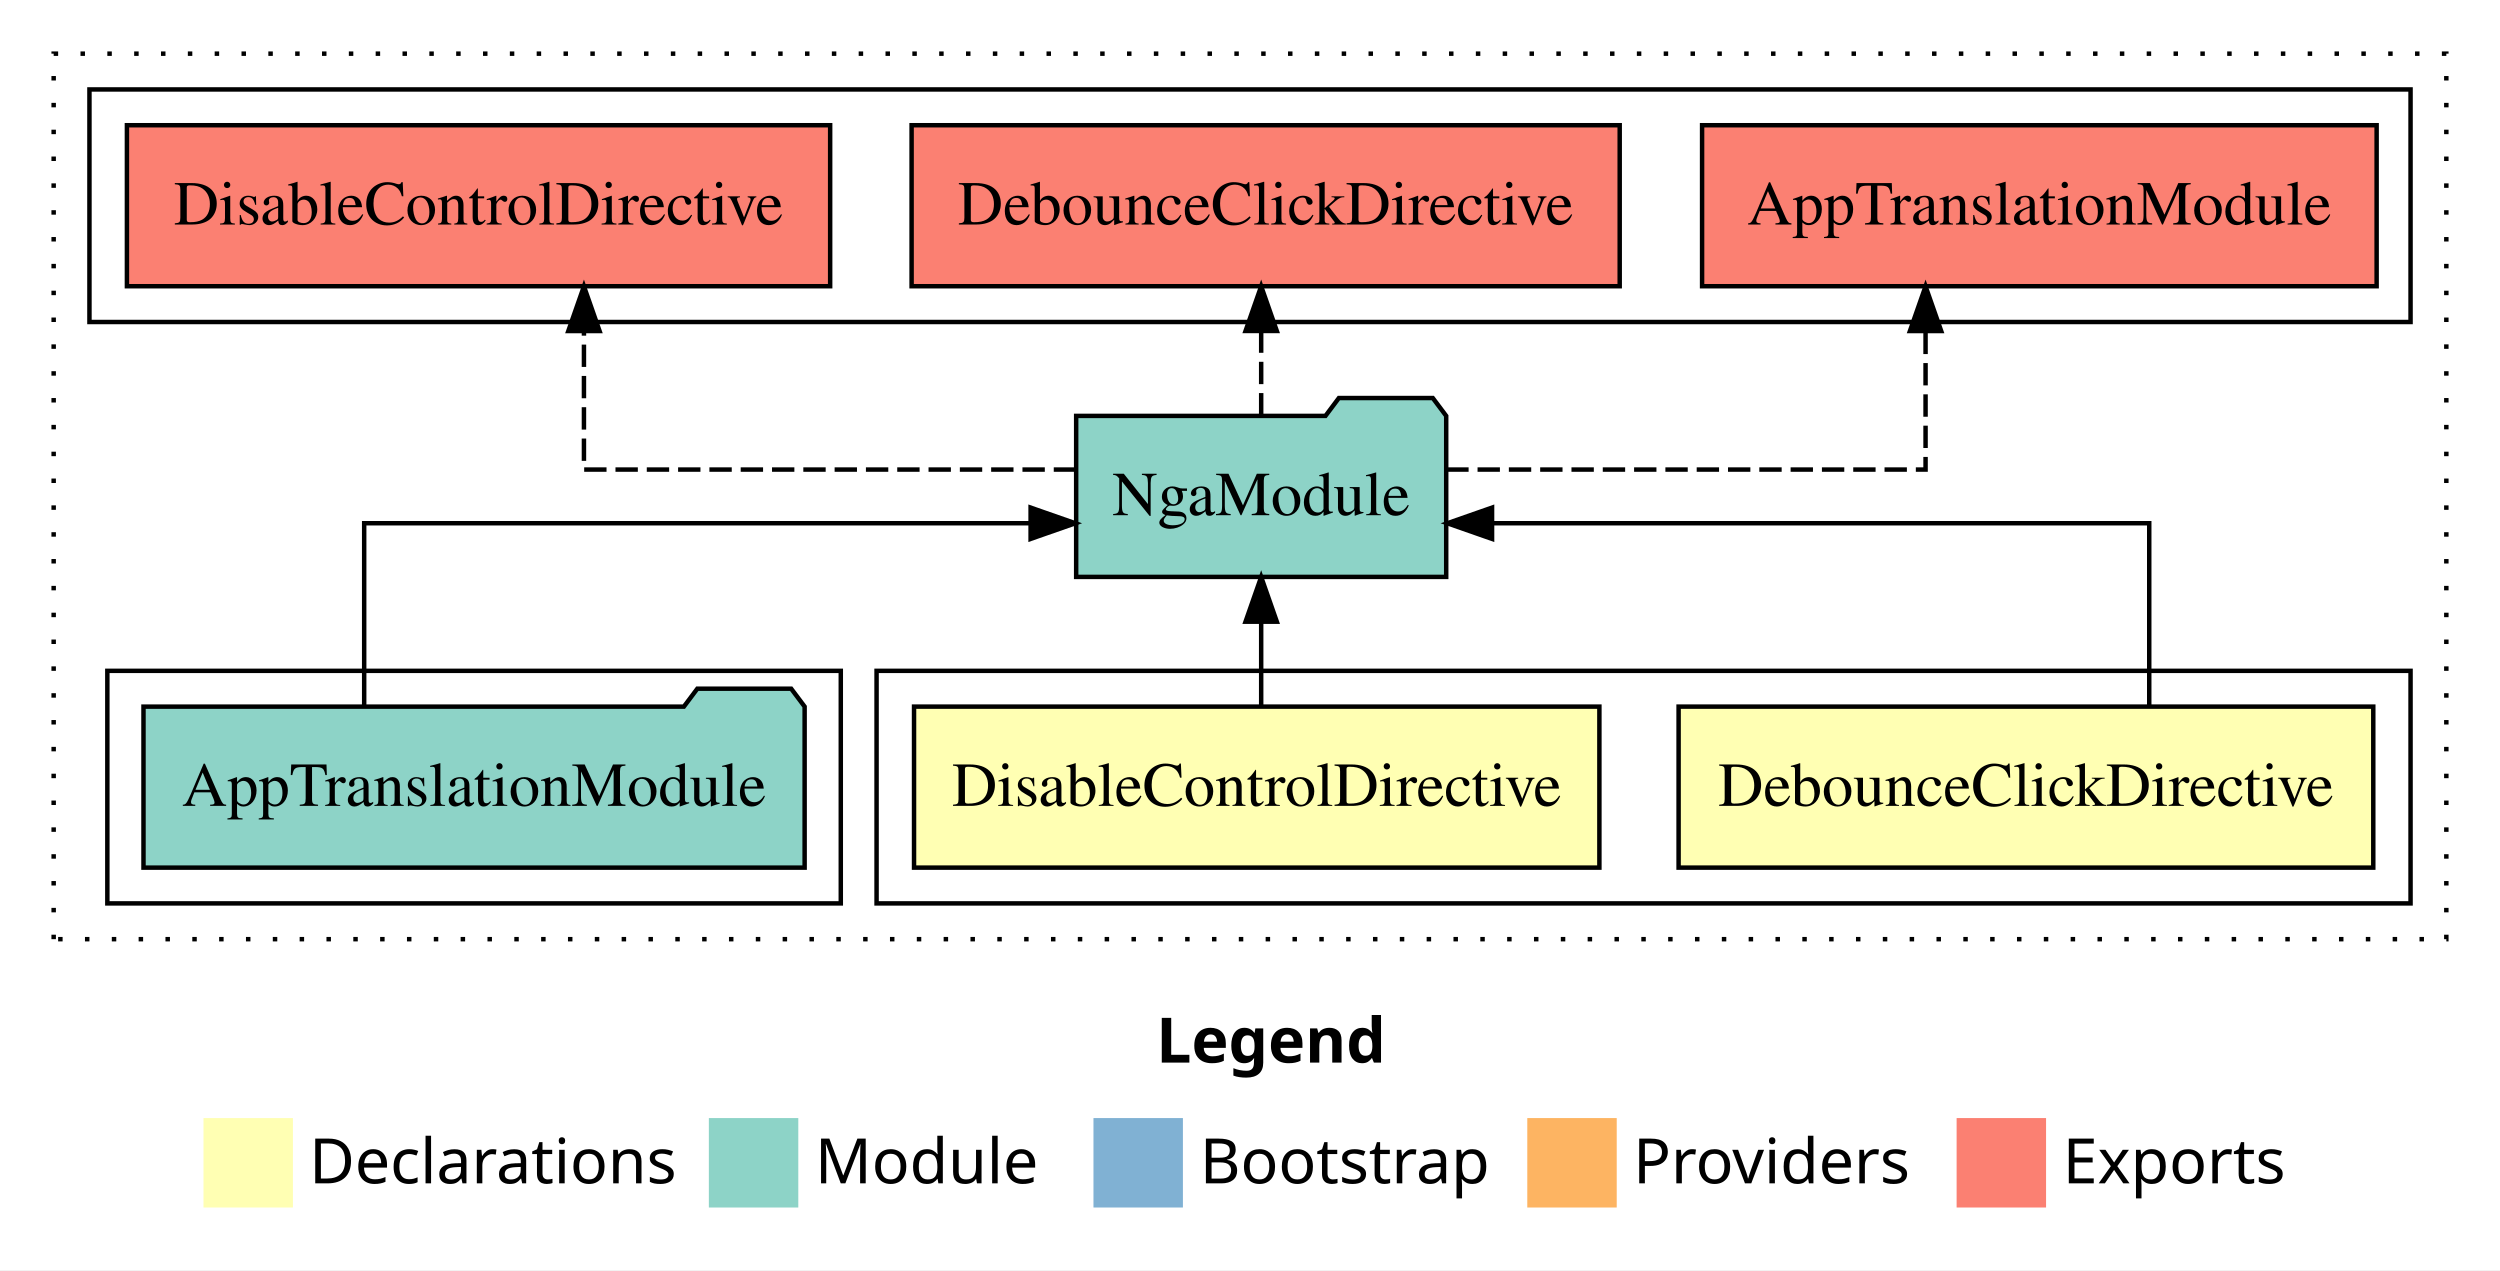
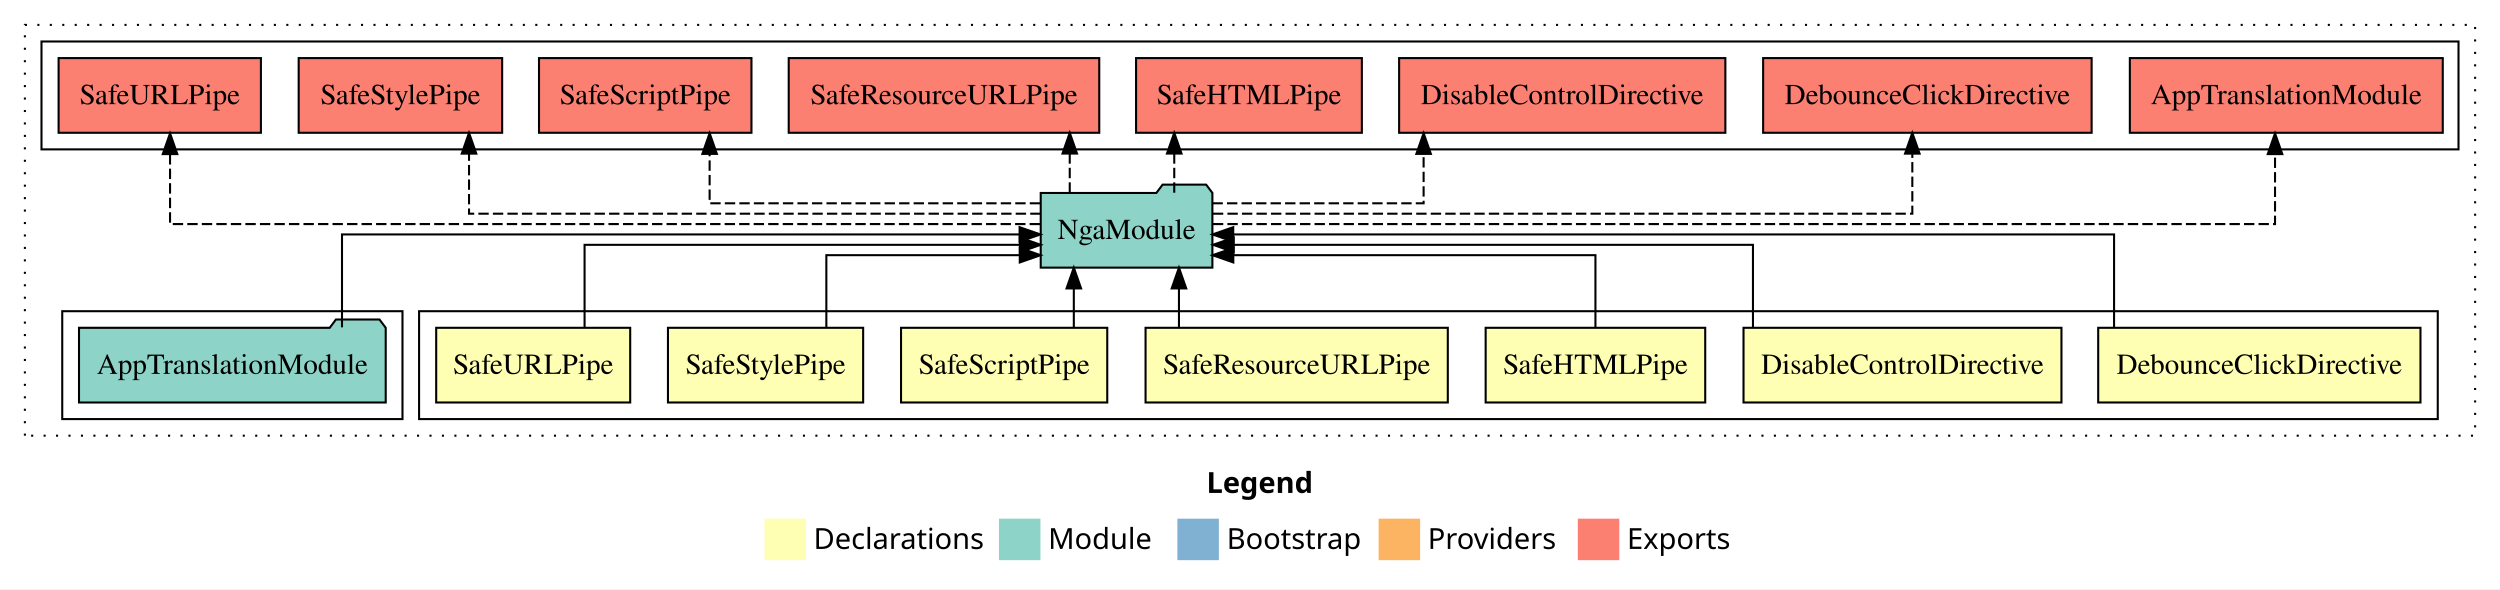
- <svg xmlns="http://www.w3.org/2000/svg" width="559pt" height="284pt" viewBox="0.00 0.00 559.00 284.00">
+ <svg xmlns="http://www.w3.org/2000/svg" width="1205pt" height="284pt" viewBox="0.00 0.00 1205.00 284.00">
  <g id="graph0" class="graph" transform="scale(1 1) rotate(0) translate(4 280)">
-     <polygon fill="#ffffff" stroke="transparent" points="-4,4 -4,-280 555,-280 555,4 -4,4" />
-     <text text-anchor="start" x="254.509" y="-42.4" font-family="sans-serif" font-weight="bold" font-size="14.00" fill="#000000">Legend</text>
-     <polygon fill="#ffffb3" stroke="transparent" points="41.5,-10 41.5,-30 61.5,-30 61.5,-10 41.5,-10" />
-     <text text-anchor="start" x="65.129" y="-15.4" font-family="sans-serif" font-size="14.00" fill="#000000">  Declarations</text>
-     <polygon fill="#8dd3c7" stroke="transparent" points="154.5,-10 154.5,-30 174.5,-30 174.5,-10 154.5,-10" />
-     <text text-anchor="start" x="178.225" y="-15.4" font-family="sans-serif" font-size="14.00" fill="#000000">  Module</text>
-     <polygon fill="#80b1d3" stroke="transparent" points="240.5,-10 240.5,-30 260.5,-30 260.5,-10 240.5,-10" />
-     <text text-anchor="start" x="264.281" y="-15.4" font-family="sans-serif" font-size="14.00" fill="#000000">  Bootstrap</text>
-     <polygon fill="#fdb462" stroke="transparent" points="337.5,-10 337.5,-30 357.5,-30 357.5,-10 337.5,-10" />
-     <text text-anchor="start" x="361.173" y="-15.4" font-family="sans-serif" font-size="14.00" fill="#000000">  Providers</text>
-     <polygon fill="#fb8072" stroke="transparent" points="433.5,-10 433.5,-30 453.5,-30 453.5,-10 433.5,-10" />
-     <text text-anchor="start" x="457.226" y="-15.4" font-family="sans-serif" font-size="14.00" fill="#000000">  Exports</text>
+     <polygon fill="#ffffff" stroke="transparent" points="-4,4 -4,-280 1201,-280 1201,4 -4,4" />
+     <text text-anchor="start" x="577.509" y="-42.4" font-family="sans-serif" font-weight="bold" font-size="14.00" fill="#000000">Legend</text>
+     <polygon fill="#ffffb3" stroke="transparent" points="364.5,-10 364.5,-30 384.5,-30 384.5,-10 364.5,-10" />
+     <text text-anchor="start" x="388.129" y="-15.4" font-family="sans-serif" font-size="14.00" fill="#000000">  Declarations</text>
+     <polygon fill="#8dd3c7" stroke="transparent" points="477.5,-10 477.5,-30 497.5,-30 497.5,-10 477.5,-10" />
+     <text text-anchor="start" x="501.225" y="-15.4" font-family="sans-serif" font-size="14.00" fill="#000000">  Module</text>
+     <polygon fill="#80b1d3" stroke="transparent" points="563.5,-10 563.5,-30 583.5,-30 583.5,-10 563.5,-10" />
+     <text text-anchor="start" x="587.281" y="-15.4" font-family="sans-serif" font-size="14.00" fill="#000000">  Bootstrap</text>
+     <polygon fill="#fdb462" stroke="transparent" points="660.5,-10 660.5,-30 680.5,-30 680.5,-10 660.5,-10" />
+     <text text-anchor="start" x="684.173" y="-15.4" font-family="sans-serif" font-size="14.00" fill="#000000">  Providers</text>
+     <polygon fill="#fb8072" stroke="transparent" points="756.5,-10 756.5,-30 776.5,-30 776.5,-10 756.5,-10" />
+     <text text-anchor="start" x="780.226" y="-15.4" font-family="sans-serif" font-size="14.00" fill="#000000">  Exports</text>
    <g id="clust1" class="cluster">
-       <polygon fill="none" stroke="#000000" stroke-dasharray="1,5" points="8,-70 8,-268 543,-268 543,-70 8,-70" />
+       <polygon fill="none" stroke="#000000" stroke-dasharray="1,5" points="8,-70 8,-268 1189,-268 1189,-70 8,-70" />
    </g>
    <g id="clust2" class="cluster">
-       <polygon fill="none" stroke="#000000" points="192,-78 192,-130 535,-130 535,-78 192,-78" />
+       <polygon fill="none" stroke="#000000" points="198,-78 198,-130 1171,-130 1171,-78 198,-78" />
    </g>
-     <g id="clust5" class="cluster">
-       <polygon fill="none" stroke="#000000" points="20,-78 20,-130 184,-130 184,-78 20,-78" />
+     <g id="clust10" class="cluster">
+       <polygon fill="none" stroke="#000000" points="26,-78 26,-130 190,-130 190,-78 26,-78" />
    </g>
-     <g id="clust6" class="cluster">
-       <polygon fill="none" stroke="#000000" points="16,-208 16,-260 535,-260 535,-208 16,-208" />
+     <g id="clust11" class="cluster">
+       <polygon fill="none" stroke="#000000" points="16,-208 16,-260 1181,-260 1181,-208 16,-208" />
    </g>
    <g id="node1" class="node">
-       <polygon fill="#ffffb3" stroke="#000000" points="526.666,-122 371.334,-122 371.334,-86 526.666,-86 526.666,-122" />
-       <text text-anchor="middle" x="449" y="-99.8" font-family="Times,serif" font-size="14.00" fill="#000000">DebounceClickDirective</text>
+       <polygon fill="#ffffb3" stroke="#000000" points="1162.666,-122 1007.334,-122 1007.334,-86 1162.666,-86 1162.666,-122" />
+       <text text-anchor="middle" x="1085" y="-99.8" font-family="Times,serif" font-size="14.00" fill="#000000">DebounceClickDirective</text>
+     </g>
+     <g id="node8" class="node">
+       <polygon fill="#8dd3c7" stroke="#000000" points="580.371,-187 577.371,-191 556.371,-191 553.371,-187 497.629,-187 497.629,-151 580.371,-151 580.371,-187" />
+       <text text-anchor="middle" x="539" y="-164.8" font-family="Times,serif" font-size="14.00" fill="#000000">NgaModule</text>
+     </g>
+     <g id="edge1" class="edge">
+       <path fill="none" stroke="#000000" d="M1014.98,-122.222C1014.98,-140.828 1014.98,-167 1014.98,-167 1014.98,-167 590.407,-167 590.407,-167" />
+       <polygon fill="#000000" stroke="#000000" points="590.408,-163.5 580.407,-167 590.407,-170.5 590.408,-163.5" />
+     </g>
+     <g id="node2" class="node">
+       <polygon fill="#ffffb3" stroke="#000000" points="989.623,-122 836.377,-122 836.377,-86 989.623,-86 989.623,-122" />
+       <text text-anchor="middle" x="913" y="-99.8" font-family="Times,serif" font-size="14.00" fill="#000000">DisableControlDirective</text>
+     </g>
+     <g id="edge2" class="edge">
+       <path fill="none" stroke="#000000" d="M840.928,-122.034C840.928,-139.06 840.928,-162 840.928,-162 840.928,-162 590.665,-162 590.665,-162" />
+       <polygon fill="#000000" stroke="#000000" points="590.665,-158.5 580.665,-162 590.665,-165.5 590.665,-158.5" />
    </g>
    <g id="node3" class="node">
-       <polygon fill="#8dd3c7" stroke="#000000" points="319.371,-187 316.371,-191 295.371,-191 292.371,-187 236.629,-187 236.629,-151 319.371,-151 319.371,-187" />
-       <text text-anchor="middle" x="278" y="-164.8" font-family="Times,serif" font-size="14.00" fill="#000000">NgaModule</text>
+       <polygon fill="#ffffb3" stroke="#000000" points="817.917,-122 712.083,-122 712.083,-86 817.917,-86 817.917,-122" />
+       <text text-anchor="middle" x="765" y="-99.8" font-family="Times,serif" font-size="14.00" fill="#000000">SafeHTMLPipe</text>
    </g>
-     <g id="edge1" class="edge">
-       <path fill="none" stroke="#000000" d="M476.569,-122.022C476.569,-139.373 476.569,-163 476.569,-163 476.569,-163 329.627,-163 329.627,-163" />
-       <polygon fill="#000000" stroke="#000000" points="329.627,-159.5 319.627,-163 329.627,-166.5 329.627,-159.5" />
+     <g id="edge3" class="edge">
+       <path fill="none" stroke="#000000" d="M765,-122.24C765,-137.571 765,-157 765,-157 765,-157 590.452,-157 590.452,-157" />
+       <polygon fill="#000000" stroke="#000000" points="590.452,-153.5 580.452,-157 590.452,-160.5 590.452,-153.5" />
    </g>
-     <g id="node2" class="node">
-       <polygon fill="#ffffb3" stroke="#000000" points="353.623,-122 200.377,-122 200.377,-86 353.623,-86 353.623,-122" />
-       <text text-anchor="middle" x="277" y="-99.8" font-family="Times,serif" font-size="14.00" fill="#000000">DisableControlDirective</text>
+     <g id="node4" class="node">
+       <polygon fill="#ffffb3" stroke="#000000" points="693.842,-122 548.158,-122 548.158,-86 693.842,-86 693.842,-122" />
+       <text text-anchor="middle" x="621" y="-99.8" font-family="Times,serif" font-size="14.00" fill="#000000">SafeResourceURLPipe</text>
    </g>
-     <g id="edge2" class="edge">
-       <path fill="none" stroke="#000000" d="M278,-122.106C278,-122.106 278,-140.991 278,-140.991" />
-       <polygon fill="#000000" stroke="#000000" points="274.5,-140.991 278,-150.991 281.5,-140.991 274.5,-140.991" />
+     <g id="edge4" class="edge">
+       <path fill="none" stroke="#000000" d="M564.257,-122.106C564.257,-122.106 564.257,-140.991 564.257,-140.991" />
+       <polygon fill="#000000" stroke="#000000" points="560.757,-140.991 564.257,-150.991 567.757,-140.991 560.757,-140.991" />
    </g>
    <g id="node5" class="node">
-       <polygon fill="#fb8072" stroke="#000000" points="527.415,-252 376.585,-252 376.585,-216 527.415,-216 527.415,-252" />
-       <text text-anchor="middle" x="452" y="-229.8" font-family="Times,serif" font-size="14.00" fill="#000000">AppTranslationModule </text>
+       <polygon fill="#ffffb3" stroke="#000000" points="529.699,-122 430.301,-122 430.301,-86 529.699,-86 529.699,-122" />
+       <text text-anchor="middle" x="480" y="-99.8" font-family="Times,serif" font-size="14.00" fill="#000000">SafeScriptPipe</text>
    </g>
-     <g id="edge4" class="edge">
-       <path fill="none" stroke="#000000" stroke-dasharray="5,2" d="M319.381,-175C363.338,-175 426.556,-175 426.556,-175 426.556,-175 426.556,-205.977 426.556,-205.977" />
-       <polygon fill="#000000" stroke="#000000" points="423.056,-205.977 426.556,-215.977 430.056,-205.977 423.056,-205.977" />
+     <g id="edge5" class="edge">
+       <path fill="none" stroke="#000000" d="M513.582,-122.106C513.582,-122.106 513.582,-140.991 513.582,-140.991" />
+       <polygon fill="#000000" stroke="#000000" points="510.082,-140.991 513.582,-150.991 517.082,-140.991 510.082,-140.991" />
    </g>
    <g id="node6" class="node">
-       <polygon fill="#fb8072" stroke="#000000" points="358.166,-252 199.834,-252 199.834,-216 358.166,-216 358.166,-252" />
-       <text text-anchor="middle" x="279" y="-229.8" font-family="Times,serif" font-size="14.00" fill="#000000">DebounceClickDirective </text>
+       <polygon fill="#ffffb3" stroke="#000000" points="412.04,-122 317.96,-122 317.96,-86 412.04,-86 412.04,-122" />
+       <text text-anchor="middle" x="365" y="-99.8" font-family="Times,serif" font-size="14.00" fill="#000000">SafeStylePipe</text>
    </g>
-     <g id="edge5" class="edge">
-       <path fill="none" stroke="#000000" stroke-dasharray="5,2" d="M278,-187.106C278,-187.106 278,-205.991 278,-205.991" />
-       <polygon fill="#000000" stroke="#000000" points="274.5,-205.991 278,-215.991 281.5,-205.991 274.5,-205.991" />
+     <g id="edge6" class="edge">
+       <path fill="none" stroke="#000000" d="M394.299,-122.24C394.299,-137.571 394.299,-157 394.299,-157 394.299,-157 487.535,-157 487.535,-157" />
+       <polygon fill="#000000" stroke="#000000" points="487.535,-160.5 497.535,-157 487.534,-153.5 487.535,-160.5" />
    </g>
    <g id="node7" class="node">
-       <polygon fill="#fb8072" stroke="#000000" points="181.623,-252 24.377,-252 24.377,-216 181.623,-216 181.623,-252" />
-       <text text-anchor="middle" x="103" y="-229.8" font-family="Times,serif" font-size="14.00" fill="#000000">DisableControlDirective </text>
+       <polygon fill="#ffffb3" stroke="#000000" points="299.756,-122 206.244,-122 206.244,-86 299.756,-86 299.756,-122" />
+       <text text-anchor="middle" x="253" y="-99.8" font-family="Times,serif" font-size="14.00" fill="#000000">SafeURLPipe</text>
    </g>
-     <g id="edge6" class="edge">
-       <path fill="none" stroke="#000000" stroke-dasharray="5,2" d="M236.621,-175C191.785,-175 126.569,-175 126.569,-175 126.569,-175 126.569,-205.977 126.569,-205.977" />
-       <polygon fill="#000000" stroke="#000000" points="123.069,-205.977 126.569,-215.977 130.069,-205.977 123.069,-205.977" />
+     <g id="edge7" class="edge">
+       <path fill="none" stroke="#000000" d="M277.764,-122.034C277.764,-139.06 277.764,-162 277.764,-162 277.764,-162 487.606,-162 487.606,-162" />
+       <polygon fill="#000000" stroke="#000000" points="487.606,-165.5 497.606,-162 487.606,-158.5 487.606,-165.5" />
    </g>
-     <g id="node4" class="node">
-       <polygon fill="#8dd3c7" stroke="#000000" points="175.916,-122 172.916,-126 151.916,-126 148.916,-122 28.084,-122 28.084,-86 175.916,-86 175.916,-122" />
-       <text text-anchor="middle" x="102" y="-99.8" font-family="Times,serif" font-size="14.00" fill="#000000">AppTranslationModule</text>
+     <g id="node10" class="node">
+       <polygon fill="#fb8072" stroke="#000000" points="1173.415,-252 1022.585,-252 1022.585,-216 1173.415,-216 1173.415,-252" />
+       <text text-anchor="middle" x="1098" y="-229.8" font-family="Times,serif" font-size="14.00" fill="#000000">AppTranslationModule </text>
    </g>
-     <g id="edge3" class="edge">
-       <path fill="none" stroke="#000000" d="M77.431,-122.022C77.431,-139.373 77.431,-163 77.431,-163 77.431,-163 226.442,-163 226.442,-163" />
-       <polygon fill="#000000" stroke="#000000" points="226.442,-166.5 236.442,-163 226.442,-159.5 226.442,-166.5" />
+     <g id="edge9" class="edge">
+       <path fill="none" stroke="#000000" stroke-dasharray="5,2" d="M580.607,-172C709.345,-172 1092.563,-172 1092.563,-172 1092.563,-172 1092.563,-205.733 1092.563,-205.733" />
+       <polygon fill="#000000" stroke="#000000" points="1089.063,-205.733 1092.563,-215.733 1096.063,-205.733 1089.063,-205.733" />
+     </g>
+     <g id="node11" class="node">
+       <polygon fill="#fb8072" stroke="#000000" points="1004.166,-252 845.834,-252 845.834,-216 1004.166,-216 1004.166,-252" />
+       <text text-anchor="middle" x="925" y="-229.8" font-family="Times,serif" font-size="14.00" fill="#000000">DebounceClickDirective </text>
+     </g>
+     <g id="edge10" class="edge">
+       <path fill="none" stroke="#000000" stroke-dasharray="5,2" d="M580.615,-177C679.001,-177 917.739,-177 917.739,-177 917.739,-177 917.739,-205.965 917.739,-205.965" />
+       <polygon fill="#000000" stroke="#000000" points="914.239,-205.965 917.739,-215.965 921.239,-205.965 914.239,-205.965" />
+     </g>
+     <g id="node12" class="node">
+       <polygon fill="#fb8072" stroke="#000000" points="827.623,-252 670.377,-252 670.377,-216 827.623,-216 827.623,-252" />
+       <text text-anchor="middle" x="749" y="-229.8" font-family="Times,serif" font-size="14.00" fill="#000000">DisableControlDirective </text>
+     </g>
+     <g id="edge11" class="edge">
+       <path fill="none" stroke="#000000" stroke-dasharray="5,2" d="M580.413,-182C622.7,-182 682.18,-182 682.18,-182 682.18,-182 682.18,-205.813 682.18,-205.813" />
+       <polygon fill="#000000" stroke="#000000" points="678.68,-205.813 682.18,-215.813 685.68,-205.813 678.68,-205.813" />
+     </g>
+     <g id="node13" class="node">
+       <polygon fill="#fb8072" stroke="#000000" points="652.417,-252 543.583,-252 543.583,-216 652.417,-216 652.417,-252" />
+       <text text-anchor="middle" x="598" y="-229.8" font-family="Times,serif" font-size="14.00" fill="#000000">SafeHTMLPipe </text>
+     </g>
+     <g id="edge12" class="edge">
+       <path fill="none" stroke="#000000" stroke-dasharray="5,2" d="M561.989,-187.106C561.989,-187.106 561.989,-205.991 561.989,-205.991" />
+       <polygon fill="#000000" stroke="#000000" points="558.489,-205.991 561.989,-215.991 565.489,-205.991 558.489,-205.991" />
+     </g>
+     <g id="node14" class="node">
+       <polygon fill="#fb8072" stroke="#000000" points="525.842,-252 376.158,-252 376.158,-216 525.842,-216 525.842,-252" />
+       <text text-anchor="middle" x="451" y="-229.8" font-family="Times,serif" font-size="14.00" fill="#000000">SafeResourceURLPipe </text>
+     </g>
+     <g id="edge13" class="edge">
+       <path fill="none" stroke="#000000" stroke-dasharray="5,2" d="M511.618,-187.106C511.618,-187.106 511.618,-205.991 511.618,-205.991" />
+       <polygon fill="#000000" stroke="#000000" points="508.118,-205.991 511.618,-215.991 515.118,-205.991 508.118,-205.991" />
+     </g>
+     <g id="node15" class="node">
+       <polygon fill="#fb8072" stroke="#000000" points="358.2,-252 255.8,-252 255.8,-216 358.2,-216 358.2,-252" />
+       <text text-anchor="middle" x="307" y="-229.8" font-family="Times,serif" font-size="14.00" fill="#000000">SafeScriptPipe </text>
+     </g>
+     <g id="edge14" class="edge">
+       <path fill="none" stroke="#000000" stroke-dasharray="5,2" d="M497.361,-182C438.499,-182 338.04,-182 338.04,-182 338.04,-182 338.04,-205.813 338.04,-205.813" />
+       <polygon fill="#000000" stroke="#000000" points="334.54,-205.813 338.04,-215.813 341.54,-205.813 334.54,-205.813" />
+     </g>
+     <g id="node16" class="node">
+       <polygon fill="#fb8072" stroke="#000000" points="238.039,-252 139.961,-252 139.961,-216 238.039,-216 238.039,-252" />
+       <text text-anchor="middle" x="189" y="-229.8" font-family="Times,serif" font-size="14.00" fill="#000000">SafeStylePipe </text>
+     </g>
+     <g id="edge15" class="edge">
+       <path fill="none" stroke="#000000" stroke-dasharray="5,2" d="M497.567,-177C411.66,-177 222.071,-177 222.071,-177 222.071,-177 222.071,-205.965 222.071,-205.965" />
+       <polygon fill="#000000" stroke="#000000" points="218.571,-205.965 222.071,-215.965 225.571,-205.965 218.571,-205.965" />
+     </g>
+     <g id="node17" class="node">
+       <polygon fill="#fb8072" stroke="#000000" points="121.756,-252 24.244,-252 24.244,-216 121.756,-216 121.756,-252" />
+       <text text-anchor="middle" x="73" y="-229.8" font-family="Times,serif" font-size="14.00" fill="#000000">SafeURLPipe </text>
+     </g>
+     <g id="edge16" class="edge">
+       <path fill="none" stroke="#000000" stroke-dasharray="5,2" d="M497.273,-172C383.784,-172 77.96,-172 77.96,-172 77.96,-172 77.96,-205.733 77.96,-205.733" />
+       <polygon fill="#000000" stroke="#000000" points="74.46,-205.733 77.96,-215.733 81.46,-205.733 74.46,-205.733" />
+     </g>
+     <g id="node9" class="node">
+       <polygon fill="#8dd3c7" stroke="#000000" points="181.916,-122 178.916,-126 157.916,-126 154.916,-122 34.084,-122 34.084,-86 181.916,-86 181.916,-122" />
+       <text text-anchor="middle" x="108" y="-99.8" font-family="Times,serif" font-size="14.00" fill="#000000">AppTranslationModule</text>
+     </g>
+     <g id="edge8" class="edge">
+       <path fill="none" stroke="#000000" d="M160.844,-122.222C160.844,-140.828 160.844,-167 160.844,-167 160.844,-167 487.449,-167 487.449,-167" />
+       <polygon fill="#000000" stroke="#000000" points="487.449,-170.5 497.449,-167 487.449,-163.5 487.449,-170.5" />
    </g>
  </g>
</svg>
